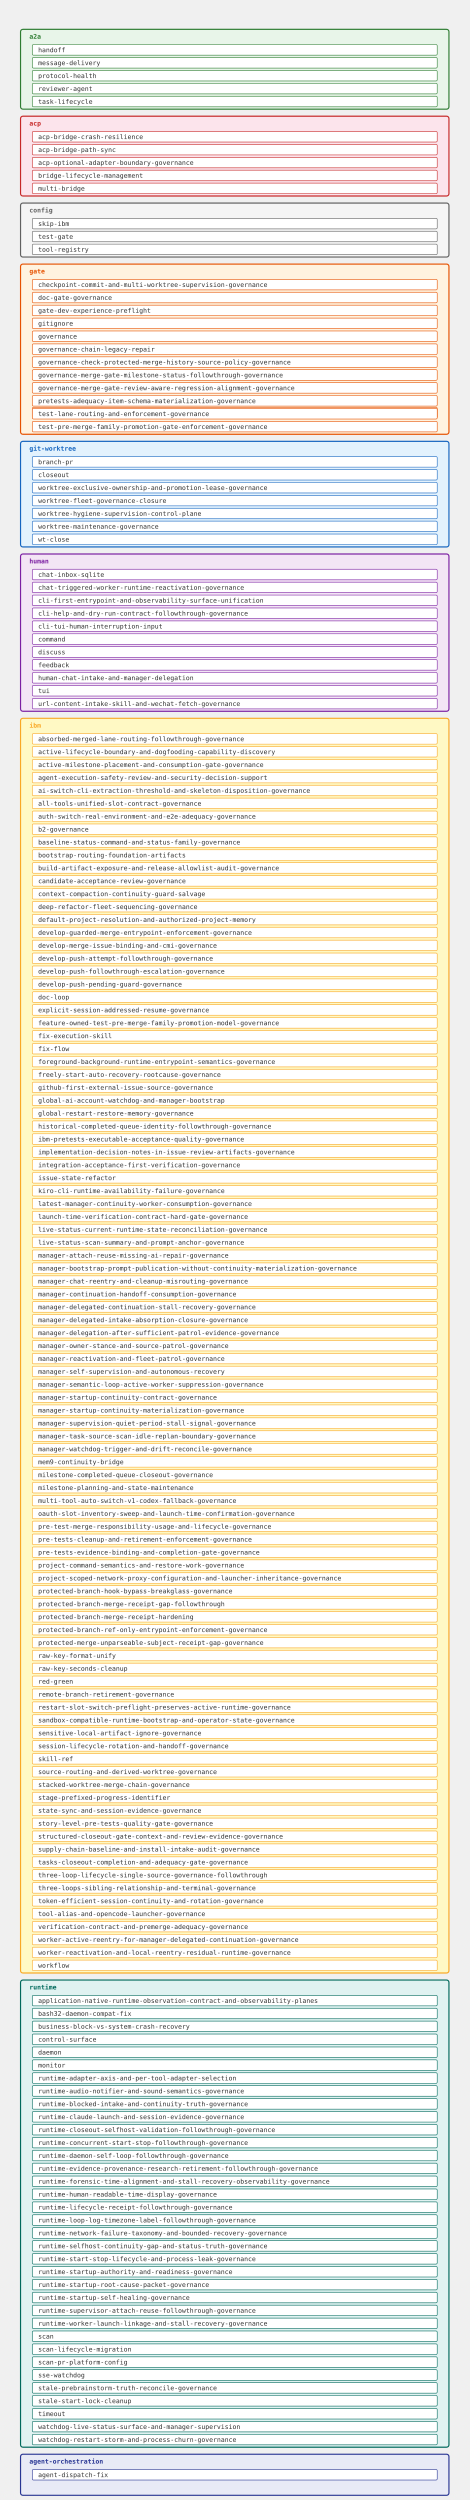
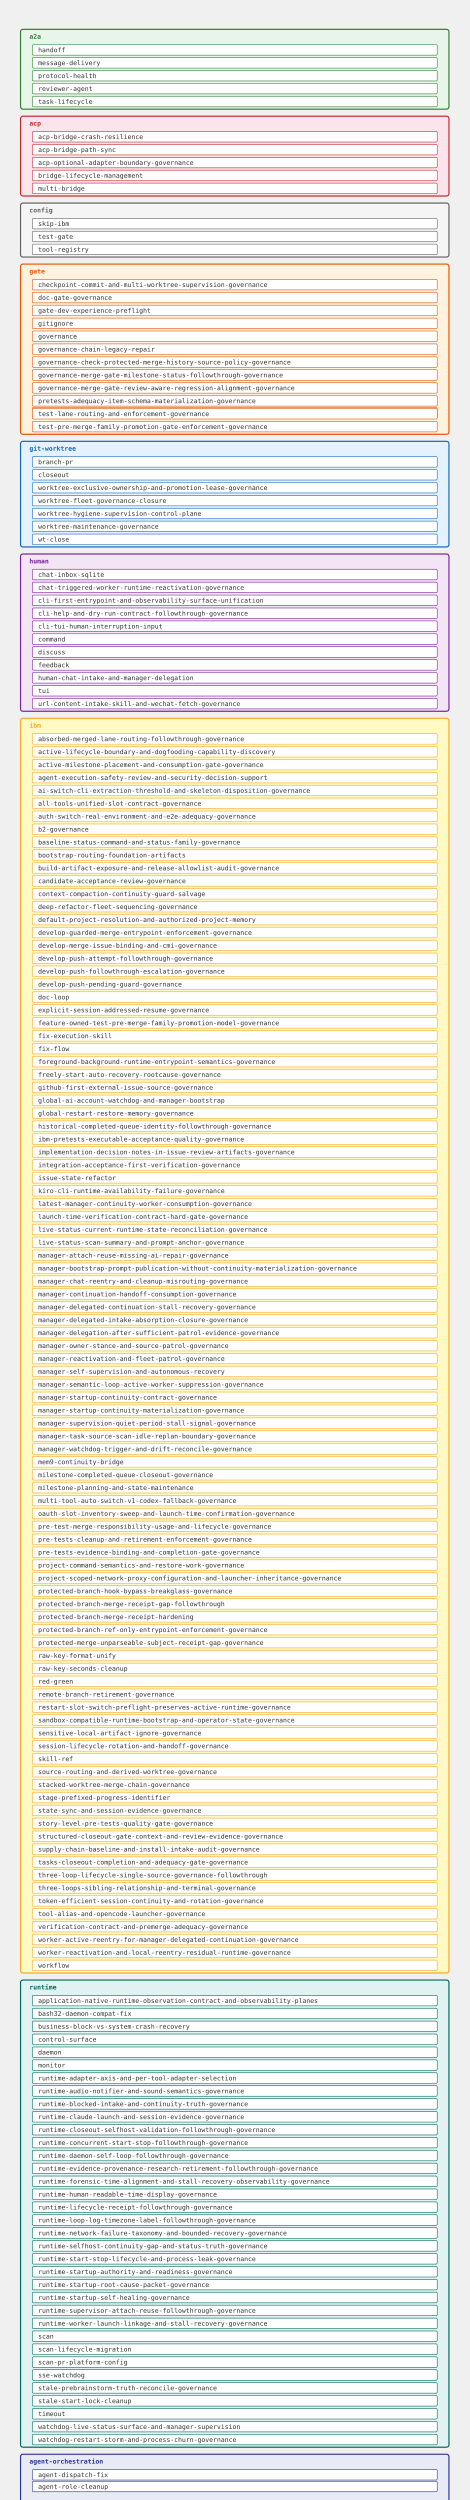
<svg xmlns="http://www.w3.org/2000/svg" viewBox="0 0 800 4260" width="800">
  <style>text { font-family: monospace; font-size: 11px; }</style>
  <rect id="epic-a2a" x="35" y="50" width="730" height="136" fill="#e8f5e9" stroke="#2e7d32" stroke-width="2" rx="4" />
  <text x="50" y="66" font-size="14" font-weight="bold" fill="#2e7d32">a2a</text>
  <rect id="story-handoff" x="55" y="76" width="690" height="18" fill="#fff" stroke="#2e7d32" stroke-width="1" rx="2" />
  <text x="65" y="89" fill="#333">handoff</text>
  <rect id="story-message-delivery" x="55" y="98" width="690" height="18" fill="#fff" stroke="#2e7d32" stroke-width="1" rx="2" />
  <text x="65" y="111" fill="#333">message-delivery</text>
  <rect id="story-protocol-health" x="55" y="120" width="690" height="18" fill="#fff" stroke="#2e7d32" stroke-width="1" rx="2" />
  <text x="65" y="133" fill="#333">protocol-health</text>
  <rect id="story-reviewer-agent" x="55" y="142" width="690" height="18" fill="#fff" stroke="#2e7d32" stroke-width="1" rx="2" />
  <text x="65" y="155" fill="#333">reviewer-agent</text>
  <rect id="story-task-lifecycle" x="55" y="164" width="690" height="18" fill="#fff" stroke="#2e7d32" stroke-width="1" rx="2" />
  <text x="65" y="177" fill="#333">task-lifecycle</text>
  <rect id="epic-acp" x="35" y="198" width="730" height="136" fill="#fce4ec" stroke="#c62828" stroke-width="2" rx="4" />
  <text x="50" y="214" font-size="14" font-weight="bold" fill="#c62828">acp</text>
  <rect id="story-acp-bridge-crash-resilience" x="55" y="224" width="690" height="18" fill="#fff" stroke="#c62828" stroke-width="1" rx="2" />
  <text x="65" y="237" fill="#333">acp-bridge-crash-resilience</text>
  <rect id="story-acp-bridge-path-sync" x="55" y="246" width="690" height="18" fill="#fff" stroke="#c62828" stroke-width="1" rx="2" />
  <text x="65" y="259" fill="#333">acp-bridge-path-sync</text>
  <rect id="story-acp-optional-adapter-boundary-governance" x="55" y="268" width="690" height="18" fill="#fff" stroke="#c62828" stroke-width="1" rx="2" />
  <text x="65" y="281" fill="#333">acp-optional-adapter-boundary-governance</text>
  <rect id="story-bridge-lifecycle-management" x="55" y="290" width="690" height="18" fill="#fff" stroke="#c62828" stroke-width="1" rx="2" />
  <text x="65" y="303" fill="#333">bridge-lifecycle-management</text>
  <rect id="story-multi-bridge" x="55" y="312" width="690" height="18" fill="#fff" stroke="#c62828" stroke-width="1" rx="2" />
  <text x="65" y="325" fill="#333">multi-bridge</text>
  <rect id="epic-config" x="35" y="346" width="730" height="92" fill="#f5f5f5" stroke="#616161" stroke-width="2" rx="4" />
  <text x="50" y="362" font-size="14" font-weight="bold" fill="#616161">config</text>
  <rect id="story-skip-ibm" x="55" y="372" width="690" height="18" fill="#fff" stroke="#616161" stroke-width="1" rx="2" />
  <text x="65" y="385" fill="#333">skip-ibm</text>
  <rect id="story-test-gate" x="55" y="394" width="690" height="18" fill="#fff" stroke="#616161" stroke-width="1" rx="2" />
  <text x="65" y="407" fill="#333">test-gate</text>
  <rect id="story-tool-registry" x="55" y="416" width="690" height="18" fill="#fff" stroke="#616161" stroke-width="1" rx="2" />
  <text x="65" y="429" fill="#333">tool-registry</text>
  <rect id="epic-gate" x="35" y="450" width="730" height="290" fill="#fff3e0" stroke="#e65100" stroke-width="2" rx="4" />
  <text x="50" y="466" font-size="14" font-weight="bold" fill="#e65100">gate</text>
  <rect id="story-checkpoint-commit-and-multi-worktree-supervision-governance" x="55" y="476" width="690" height="18" fill="#fff" stroke="#e65100" stroke-width="1" rx="2" />
  <text x="65" y="489" fill="#333">checkpoint-commit-and-multi-worktree-supervision-governance</text>
  <rect id="story-doc-gate-governance" x="55" y="498" width="690" height="18" fill="#fff" stroke="#e65100" stroke-width="1" rx="2" />
  <text x="65" y="511" fill="#333">doc-gate-governance</text>
  <rect id="story-gate-dev-experience-preflight" x="55" y="520" width="690" height="18" fill="#fff" stroke="#e65100" stroke-width="1" rx="2" />
  <text x="65" y="533" fill="#333">gate-dev-experience-preflight</text>
  <rect id="story-gitignore" x="55" y="542" width="690" height="18" fill="#fff" stroke="#e65100" stroke-width="1" rx="2" />
  <text x="65" y="555" fill="#333">gitignore</text>
  <rect id="story-governance" x="55" y="564" width="690" height="18" fill="#fff" stroke="#e65100" stroke-width="1" rx="2" />
  <text x="65" y="577" fill="#333">governance</text>
  <rect id="story-governance-chain-legacy-repair" x="55" y="586" width="690" height="18" fill="#fff" stroke="#e65100" stroke-width="1" rx="2" />
  <text x="65" y="599" fill="#333">governance-chain-legacy-repair</text>
  <rect id="story-governance-check-protected-merge-history-source-policy-governance" x="55" y="608" width="690" height="18" fill="#fff" stroke="#e65100" stroke-width="1" rx="2" />
  <text x="65" y="621" fill="#333">governance-check-protected-merge-history-source-policy-governance</text>
  <rect id="story-governance-merge-gate-milestone-status-followthrough-governance" x="55" y="630" width="690" height="18" fill="#fff" stroke="#e65100" stroke-width="1" rx="2" />
  <text x="65" y="643" fill="#333">governance-merge-gate-milestone-status-followthrough-governance</text>
  <rect id="story-governance-merge-gate-review-aware-regression-alignment-governance" x="55" y="652" width="690" height="18" fill="#fff" stroke="#e65100" stroke-width="1" rx="2" />
  <text x="65" y="665" fill="#333">governance-merge-gate-review-aware-regression-alignment-governance</text>
  <rect id="story-pretests-adequacy-item-schema-materialization-governance" x="55" y="674" width="690" height="18" fill="#fff" stroke="#e65100" stroke-width="1" rx="2" />
  <text x="65" y="687" fill="#333">pretests-adequacy-item-schema-materialization-governance</text>
  <rect id="story-pretests-gate-field-parsing-compat" x="55" y="694" width="690" height="18" fill="#fff" stroke="#e65100" stroke-width="1" rx="2" />
  <text x="65" y="707" fill="#333">pretests-gate-field-parsing-compat</text>
  <rect id="story-test-lane-routing-and-enforcement-governance" x="55" y="696" width="690" height="18" fill="#fff" stroke="#e65100" stroke-width="1" rx="2" />
  <text x="65" y="709" fill="#333">test-lane-routing-and-enforcement-governance</text>
  <rect id="story-test-pre-merge-family-promotion-gate-enforcement-governance" x="55" y="718" width="690" height="18" fill="#fff" stroke="#e65100" stroke-width="1" rx="2" />
  <text x="65" y="731" fill="#333">test-pre-merge-family-promotion-gate-enforcement-governance</text>
  <rect id="epic-git-worktree" x="35" y="752" width="730" height="180" fill="#e3f2fd" stroke="#1565c0" stroke-width="2" rx="4" />
  <text x="50" y="768" font-size="14" font-weight="bold" fill="#1565c0">git-worktree</text>
  <rect id="story-branch-pr" x="55" y="778" width="690" height="18" fill="#fff" stroke="#1565c0" stroke-width="1" rx="2" />
  <text x="65" y="791" fill="#333">branch-pr</text>
  <rect id="story-closeout" x="55" y="800" width="690" height="18" fill="#fff" stroke="#1565c0" stroke-width="1" rx="2" />
  <text x="65" y="813" fill="#333">closeout</text>
  <rect id="story-worktree-exclusive-ownership-and-promotion-lease-governance" x="55" y="822" width="690" height="18" fill="#fff" stroke="#1565c0" stroke-width="1" rx="2" />
  <text x="65" y="835" fill="#333">worktree-exclusive-ownership-and-promotion-lease-governance</text>
  <rect id="story-worktree-fleet-governance-closure" x="55" y="844" width="690" height="18" fill="#fff" stroke="#1565c0" stroke-width="1" rx="2" />
  <text x="65" y="857" fill="#333">worktree-fleet-governance-closure</text>
  <rect id="story-worktree-hygiene-supervision-control-plane" x="55" y="866" width="690" height="18" fill="#fff" stroke="#1565c0" stroke-width="1" rx="2" />
  <text x="65" y="879" fill="#333">worktree-hygiene-supervision-control-plane</text>
  <rect id="story-worktree-maintenance-governance" x="55" y="888" width="690" height="18" fill="#fff" stroke="#1565c0" stroke-width="1" rx="2" />
  <text x="65" y="901" fill="#333">worktree-maintenance-governance</text>
  <rect id="story-wt-close" x="55" y="910" width="690" height="18" fill="#fff" stroke="#1565c0" stroke-width="1" rx="2" />
  <text x="65" y="923" fill="#333">wt-close</text>
  <rect id="epic-human" x="35" y="944" width="730" height="268" fill="#f3e5f5" stroke="#7b1fa2" stroke-width="2" rx="4" />
  <text x="50" y="960" font-size="14" font-weight="bold" fill="#7b1fa2">human</text>
  <rect id="story-chat-inbox-sqlite" x="55" y="970" width="690" height="18" fill="#fff" stroke="#7b1fa2" stroke-width="1" rx="2" />
  <text x="65" y="983" fill="#333">chat-inbox-sqlite</text>
  <rect id="story-chat-triggered-worker-runtime-reactivation-governance" x="55" y="992" width="690" height="18" fill="#fff" stroke="#7b1fa2" stroke-width="1" rx="2" />
  <text x="65" y="1005" fill="#333">chat-triggered-worker-runtime-reactivation-governance</text>
  <rect id="story-cli-first-entrypoint-and-observability-surface-unification" x="55" y="1014" width="690" height="18" fill="#fff" stroke="#7b1fa2" stroke-width="1" rx="2" />
  <text x="65" y="1027" fill="#333">cli-first-entrypoint-and-observability-surface-unification</text>
  <rect id="story-cli-help-and-dry-run-contract-followthrough-governance" x="55" y="1036" width="690" height="18" fill="#fff" stroke="#7b1fa2" stroke-width="1" rx="2" />
  <text x="65" y="1049" fill="#333">cli-help-and-dry-run-contract-followthrough-governance</text>
  <rect id="story-cli-tui-human-interruption-input" x="55" y="1058" width="690" height="18" fill="#fff" stroke="#7b1fa2" stroke-width="1" rx="2" />
  <text x="65" y="1071" fill="#333">cli-tui-human-interruption-input</text>
  <rect id="story-command" x="55" y="1080" width="690" height="18" fill="#fff" stroke="#7b1fa2" stroke-width="1" rx="2" />
  <text x="65" y="1093" fill="#333">command</text>
  <rect id="story-discuss" x="55" y="1102" width="690" height="18" fill="#fff" stroke="#7b1fa2" stroke-width="1" rx="2" />
  <text x="65" y="1115" fill="#333">discuss</text>
  <rect id="story-feedback" x="55" y="1124" width="690" height="18" fill="#fff" stroke="#7b1fa2" stroke-width="1" rx="2" />
  <text x="65" y="1137" fill="#333">feedback</text>
  <rect id="story-human-chat-intake-and-manager-delegation" x="55" y="1146" width="690" height="18" fill="#fff" stroke="#7b1fa2" stroke-width="1" rx="2" />
  <text x="65" y="1159" fill="#333">human-chat-intake-and-manager-delegation</text>
  <rect id="story-tui" x="55" y="1168" width="690" height="18" fill="#fff" stroke="#7b1fa2" stroke-width="1" rx="2" />
  <text x="65" y="1181" fill="#333">tui</text>
  <rect id="story-url-content-intake-skill-and-wechat-fetch-governance" x="55" y="1190" width="690" height="18" fill="#fff" stroke="#7b1fa2" stroke-width="1" rx="2" />
  <text x="65" y="1203" fill="#333">url-content-intake-skill-and-wechat-fetch-governance</text>
  <rect id="epic-ibm" x="35" y="1224" width="730" height="2138" fill="#fff9c4" stroke="#f9a825" stroke-width="2" rx="4" />
  <text x="50" y="1240" font-size="14" font-weight="bold" fill="#f9a825">ibm</text>
  <rect id="story-absorbed-merged-lane-routing-followthrough-governance" x="55" y="1250" width="690" height="18" fill="#fff" stroke="#f9a825" stroke-width="1" rx="2" />
  <text x="65" y="1263" fill="#333">absorbed-merged-lane-routing-followthrough-governance</text>
  <rect id="story-active-lifecycle-boundary-and-dogfooding-capability-discovery" x="55" y="1272" width="690" height="18" fill="#fff" stroke="#f9a825" stroke-width="1" rx="2" />
  <text x="65" y="1285" fill="#333">active-lifecycle-boundary-and-dogfooding-capability-discovery</text>
  <rect id="story-active-milestone-placement-and-consumption-gate-governance" x="55" y="1294" width="690" height="18" fill="#fff" stroke="#f9a825" stroke-width="1" rx="2" />
  <text x="65" y="1307" fill="#333">active-milestone-placement-and-consumption-gate-governance</text>
  <rect id="story-agent-execution-safety-review-and-security-decision-support" x="55" y="1316" width="690" height="18" fill="#fff" stroke="#f9a825" stroke-width="1" rx="2" />
  <text x="65" y="1329" fill="#333">agent-execution-safety-review-and-security-decision-support</text>
  <rect id="story-ai-switch-cli-extraction-threshold-and-skeleton-disposition-governance" x="55" y="1338" width="690" height="18" fill="#fff" stroke="#f9a825" stroke-width="1" rx="2" />
  <text x="65" y="1351" fill="#333">ai-switch-cli-extraction-threshold-and-skeleton-disposition-governance</text>
  <rect id="story-all-tools-unified-slot-contract-governance" x="55" y="1360" width="690" height="18" fill="#fff" stroke="#f9a825" stroke-width="1" rx="2" />
  <text x="65" y="1373" fill="#333">all-tools-unified-slot-contract-governance</text>
  <rect id="story-auth-switch-real-environment-and-e2e-adequacy-governance" x="55" y="1382" width="690" height="18" fill="#fff" stroke="#f9a825" stroke-width="1" rx="2" />
  <text x="65" y="1395" fill="#333">auth-switch-real-environment-and-e2e-adequacy-governance</text>
  <rect id="story-b2-governance" x="55" y="1404" width="690" height="18" fill="#fff" stroke="#f9a825" stroke-width="1" rx="2" />
  <text x="65" y="1417" fill="#333">b2-governance</text>
  <rect id="story-baseline-status-command-and-status-family-governance" x="55" y="1426" width="690" height="18" fill="#fff" stroke="#f9a825" stroke-width="1" rx="2" />
  <text x="65" y="1439" fill="#333">baseline-status-command-and-status-family-governance</text>
  <rect id="story-bootstrap-routing-foundation-artifacts" x="55" y="1448" width="690" height="18" fill="#fff" stroke="#f9a825" stroke-width="1" rx="2" />
  <text x="65" y="1461" fill="#333">bootstrap-routing-foundation-artifacts</text>
  <rect id="story-build-artifact-exposure-and-release-allowlist-audit-governance" x="55" y="1470" width="690" height="18" fill="#fff" stroke="#f9a825" stroke-width="1" rx="2" />
  <text x="65" y="1483" fill="#333">build-artifact-exposure-and-release-allowlist-audit-governance</text>
  <rect id="story-candidate-acceptance-review-governance" x="55" y="1492" width="690" height="18" fill="#fff" stroke="#f9a825" stroke-width="1" rx="2" />
  <text x="65" y="1505" fill="#333">candidate-acceptance-review-governance</text>
  <rect id="story-context-compaction-continuity-guard-salvage" x="55" y="1514" width="690" height="18" fill="#fff" stroke="#f9a825" stroke-width="1" rx="2" />
  <text x="65" y="1527" fill="#333">context-compaction-continuity-guard-salvage</text>
  <rect id="story-deep-refactor-fleet-sequencing-governance" x="55" y="1536" width="690" height="18" fill="#fff" stroke="#f9a825" stroke-width="1" rx="2" />
  <text x="65" y="1549" fill="#333">deep-refactor-fleet-sequencing-governance</text>
  <rect id="story-default-project-resolution-and-authorized-project-memory" x="55" y="1558" width="690" height="18" fill="#fff" stroke="#f9a825" stroke-width="1" rx="2" />
  <text x="65" y="1571" fill="#333">default-project-resolution-and-authorized-project-memory</text>
  <rect id="story-develop-guarded-merge-entrypoint-enforcement-governance" x="55" y="1580" width="690" height="18" fill="#fff" stroke="#f9a825" stroke-width="1" rx="2" />
  <text x="65" y="1593" fill="#333">develop-guarded-merge-entrypoint-enforcement-governance</text>
  <rect id="story-develop-merge-issue-binding-and-cmi-governance" x="55" y="1602" width="690" height="18" fill="#fff" stroke="#f9a825" stroke-width="1" rx="2" />
  <text x="65" y="1615" fill="#333">develop-merge-issue-binding-and-cmi-governance</text>
  <rect id="story-develop-push-attempt-followthrough-governance" x="55" y="1624" width="690" height="18" fill="#fff" stroke="#f9a825" stroke-width="1" rx="2" />
  <text x="65" y="1637" fill="#333">develop-push-attempt-followthrough-governance</text>
  <rect id="story-develop-push-followthrough-escalation-governance" x="55" y="1646" width="690" height="18" fill="#fff" stroke="#f9a825" stroke-width="1" rx="2" />
  <text x="65" y="1659" fill="#333">develop-push-followthrough-escalation-governance</text>
  <rect id="story-develop-push-pending-guard-governance" x="55" y="1668" width="690" height="18" fill="#fff" stroke="#f9a825" stroke-width="1" rx="2" />
  <text x="65" y="1681" fill="#333">develop-push-pending-guard-governance</text>
  <rect id="story-doc-loop" x="55" y="1690" width="690" height="18" fill="#fff" stroke="#f9a825" stroke-width="1" rx="2" />
  <text x="65" y="1703" fill="#333">doc-loop</text>
  <rect id="story-explicit-session-addressed-resume-governance" x="55" y="1712" width="690" height="18" fill="#fff" stroke="#f9a825" stroke-width="1" rx="2" />
  <text x="65" y="1725" fill="#333">explicit-session-addressed-resume-governance</text>
  <rect id="story-feature-owned-test-pre-merge-family-promotion-model-governance" x="55" y="1734" width="690" height="18" fill="#fff" stroke="#f9a825" stroke-width="1" rx="2" />
  <text x="65" y="1747" fill="#333">feature-owned-test-pre-merge-family-promotion-model-governance</text>
  <rect id="story-fix-execution-skill" x="55" y="1756" width="690" height="18" fill="#fff" stroke="#f9a825" stroke-width="1" rx="2" />
  <text x="65" y="1769" fill="#333">fix-execution-skill</text>
  <rect id="story-fix-flow" x="55" y="1778" width="690" height="18" fill="#fff" stroke="#f9a825" stroke-width="1" rx="2" />
  <text x="65" y="1791" fill="#333">fix-flow</text>
  <rect id="story-foreground-background-runtime-entrypoint-semantics-governance" x="55" y="1800" width="690" height="18" fill="#fff" stroke="#f9a825" stroke-width="1" rx="2" />
  <text x="65" y="1813" fill="#333">foreground-background-runtime-entrypoint-semantics-governance</text>
  <rect id="story-freely-start-auto-recovery-rootcause-governance" x="55" y="1822" width="690" height="18" fill="#fff" stroke="#f9a825" stroke-width="1" rx="2" />
  <text x="65" y="1835" fill="#333">freely-start-auto-recovery-rootcause-governance</text>
  <rect id="story-github-first-external-issue-source-governance" x="55" y="1844" width="690" height="18" fill="#fff" stroke="#f9a825" stroke-width="1" rx="2" />
  <text x="65" y="1857" fill="#333">github-first-external-issue-source-governance</text>
  <rect id="story-global-ai-account-watchdog-and-manager-bootstrap" x="55" y="1866" width="690" height="18" fill="#fff" stroke="#f9a825" stroke-width="1" rx="2" />
  <text x="65" y="1879" fill="#333">global-ai-account-watchdog-and-manager-bootstrap</text>
  <rect id="story-global-restart-restore-memory-governance" x="55" y="1888" width="690" height="18" fill="#fff" stroke="#f9a825" stroke-width="1" rx="2" />
  <text x="65" y="1901" fill="#333">global-restart-restore-memory-governance</text>
  <rect id="story-historical-completed-queue-identity-followthrough-governance" x="55" y="1910" width="690" height="18" fill="#fff" stroke="#f9a825" stroke-width="1" rx="2" />
  <text x="65" y="1923" fill="#333">historical-completed-queue-identity-followthrough-governance</text>
  <rect id="story-ibm-pretests-executable-acceptance-quality-governance" x="55" y="1932" width="690" height="18" fill="#fff" stroke="#f9a825" stroke-width="1" rx="2" />
  <text x="65" y="1945" fill="#333">ibm-pretests-executable-acceptance-quality-governance</text>
  <rect id="story-implementation-decision-notes-in-issue-review-artifacts-governance" x="55" y="1954" width="690" height="18" fill="#fff" stroke="#f9a825" stroke-width="1" rx="2" />
  <text x="65" y="1967" fill="#333">implementation-decision-notes-in-issue-review-artifacts-governance</text>
  <rect id="story-integration-acceptance-first-verification-governance" x="55" y="1976" width="690" height="18" fill="#fff" stroke="#f9a825" stroke-width="1" rx="2" />
  <text x="65" y="1989" fill="#333">integration-acceptance-first-verification-governance</text>
  <rect id="story-issue-state-refactor" x="55" y="1998" width="690" height="18" fill="#fff" stroke="#f9a825" stroke-width="1" rx="2" />
  <text x="65" y="2011" fill="#333">issue-state-refactor</text>
  <rect id="story-kiro-cli-runtime-availability-failure-governance" x="55" y="2020" width="690" height="18" fill="#fff" stroke="#f9a825" stroke-width="1" rx="2" />
  <text x="65" y="2033" fill="#333">kiro-cli-runtime-availability-failure-governance</text>
  <rect id="story-latest-manager-continuity-worker-consumption-governance" x="55" y="2042" width="690" height="18" fill="#fff" stroke="#f9a825" stroke-width="1" rx="2" />
  <text x="65" y="2055" fill="#333">latest-manager-continuity-worker-consumption-governance</text>
  <rect id="story-launch-time-verification-contract-hard-gate-governance" x="55" y="2064" width="690" height="18" fill="#fff" stroke="#f9a825" stroke-width="1" rx="2" />
  <text x="65" y="2077" fill="#333">launch-time-verification-contract-hard-gate-governance</text>
  <rect id="story-live-status-current-runtime-state-reconciliation-governance" x="55" y="2086" width="690" height="18" fill="#fff" stroke="#f9a825" stroke-width="1" rx="2" />
  <text x="65" y="2099" fill="#333">live-status-current-runtime-state-reconciliation-governance</text>
  <rect id="story-live-status-scan-summary-and-prompt-anchor-governance" x="55" y="2108" width="690" height="18" fill="#fff" stroke="#f9a825" stroke-width="1" rx="2" />
  <text x="65" y="2121" fill="#333">live-status-scan-summary-and-prompt-anchor-governance</text>
  <rect id="story-manager-attach-reuse-missing-ai-repair-governance" x="55" y="2130" width="690" height="18" fill="#fff" stroke="#f9a825" stroke-width="1" rx="2" />
  <text x="65" y="2143" fill="#333">manager-attach-reuse-missing-ai-repair-governance</text>
  <rect id="story-manager-bootstrap-prompt-publication-without-continuity-materialization-governance" x="55" y="2152" width="690" height="18" fill="#fff" stroke="#f9a825" stroke-width="1" rx="2" />
  <text x="65" y="2165" fill="#333">manager-bootstrap-prompt-publication-without-continuity-materialization-governance</text>
  <rect id="story-manager-chat-reentry-and-cleanup-misrouting-governance" x="55" y="2174" width="690" height="18" fill="#fff" stroke="#f9a825" stroke-width="1" rx="2" />
  <text x="65" y="2187" fill="#333">manager-chat-reentry-and-cleanup-misrouting-governance</text>
  <rect id="story-manager-continuation-handoff-consumption-governance" x="55" y="2196" width="690" height="18" fill="#fff" stroke="#f9a825" stroke-width="1" rx="2" />
  <text x="65" y="2209" fill="#333">manager-continuation-handoff-consumption-governance</text>
  <rect id="story-manager-delegated-continuation-stall-recovery-governance" x="55" y="2218" width="690" height="18" fill="#fff" stroke="#f9a825" stroke-width="1" rx="2" />
  <text x="65" y="2231" fill="#333">manager-delegated-continuation-stall-recovery-governance</text>
  <rect id="story-manager-delegated-intake-absorption-closure-governance" x="55" y="2240" width="690" height="18" fill="#fff" stroke="#f9a825" stroke-width="1" rx="2" />
  <text x="65" y="2253" fill="#333">manager-delegated-intake-absorption-closure-governance</text>
  <rect id="story-manager-delegation-after-sufficient-patrol-evidence-governance" x="55" y="2262" width="690" height="18" fill="#fff" stroke="#f9a825" stroke-width="1" rx="2" />
  <text x="65" y="2275" fill="#333">manager-delegation-after-sufficient-patrol-evidence-governance</text>
  <rect id="story-manager-owner-stance-and-source-patrol-governance" x="55" y="2284" width="690" height="18" fill="#fff" stroke="#f9a825" stroke-width="1" rx="2" />
  <text x="65" y="2297" fill="#333">manager-owner-stance-and-source-patrol-governance</text>
  <rect id="story-manager-reactivation-and-fleet-patrol-governance" x="55" y="2306" width="690" height="18" fill="#fff" stroke="#f9a825" stroke-width="1" rx="2" />
  <text x="65" y="2319" fill="#333">manager-reactivation-and-fleet-patrol-governance</text>
  <rect id="story-manager-self-supervision-and-autonomous-recovery" x="55" y="2328" width="690" height="18" fill="#fff" stroke="#f9a825" stroke-width="1" rx="2" />
  <text x="65" y="2341" fill="#333">manager-self-supervision-and-autonomous-recovery</text>
  <rect id="story-manager-semantic-loop-active-worker-suppression-governance" x="55" y="2350" width="690" height="18" fill="#fff" stroke="#f9a825" stroke-width="1" rx="2" />
  <text x="65" y="2363" fill="#333">manager-semantic-loop-active-worker-suppression-governance</text>
  <rect id="story-manager-startup-continuity-contract-governance" x="55" y="2372" width="690" height="18" fill="#fff" stroke="#f9a825" stroke-width="1" rx="2" />
  <text x="65" y="2385" fill="#333">manager-startup-continuity-contract-governance</text>
  <rect id="story-manager-startup-continuity-materialization-governance" x="55" y="2394" width="690" height="18" fill="#fff" stroke="#f9a825" stroke-width="1" rx="2" />
  <text x="65" y="2407" fill="#333">manager-startup-continuity-materialization-governance</text>
  <rect id="story-manager-supervision-quiet-period-stall-signal-governance" x="55" y="2416" width="690" height="18" fill="#fff" stroke="#f9a825" stroke-width="1" rx="2" />
  <text x="65" y="2429" fill="#333">manager-supervision-quiet-period-stall-signal-governance</text>
  <rect id="story-manager-task-source-scan-idle-replan-boundary-governance" x="55" y="2438" width="690" height="18" fill="#fff" stroke="#f9a825" stroke-width="1" rx="2" />
  <text x="65" y="2451" fill="#333">manager-task-source-scan-idle-replan-boundary-governance</text>
  <rect id="story-manager-watchdog-trigger-and-drift-reconcile-governance" x="55" y="2460" width="690" height="18" fill="#fff" stroke="#f9a825" stroke-width="1" rx="2" />
  <text x="65" y="2473" fill="#333">manager-watchdog-trigger-and-drift-reconcile-governance</text>
  <rect id="story-mem9-continuity-bridge" x="55" y="2482" width="690" height="18" fill="#fff" stroke="#f9a825" stroke-width="1" rx="2" />
  <text x="65" y="2495" fill="#333">mem9-continuity-bridge</text>
  <rect id="story-milestone-completed-queue-closeout-governance" x="55" y="2504" width="690" height="18" fill="#fff" stroke="#f9a825" stroke-width="1" rx="2" />
  <text x="65" y="2517" fill="#333">milestone-completed-queue-closeout-governance</text>
  <rect id="story-milestone-planning-and-state-maintenance" x="55" y="2526" width="690" height="18" fill="#fff" stroke="#f9a825" stroke-width="1" rx="2" />
  <text x="65" y="2539" fill="#333">milestone-planning-and-state-maintenance</text>
  <rect id="story-multi-tool-auto-switch-v1-codex-fallback-governance" x="55" y="2548" width="690" height="18" fill="#fff" stroke="#f9a825" stroke-width="1" rx="2" />
  <text x="65" y="2561" fill="#333">multi-tool-auto-switch-v1-codex-fallback-governance</text>
  <rect id="story-oauth-slot-inventory-sweep-and-launch-time-confirmation-governance" x="55" y="2570" width="690" height="18" fill="#fff" stroke="#f9a825" stroke-width="1" rx="2" />
  <text x="65" y="2583" fill="#333">oauth-slot-inventory-sweep-and-launch-time-confirmation-governance</text>
  <rect id="story-pre-test-merge-responsibility-usage-and-lifecycle-governance" x="55" y="2592" width="690" height="18" fill="#fff" stroke="#f9a825" stroke-width="1" rx="2" />
  <text x="65" y="2605" fill="#333">pre-test-merge-responsibility-usage-and-lifecycle-governance</text>
  <rect id="story-pre-tests-cleanup-and-retirement-enforcement-governance" x="55" y="2614" width="690" height="18" fill="#fff" stroke="#f9a825" stroke-width="1" rx="2" />
  <text x="65" y="2627" fill="#333">pre-tests-cleanup-and-retirement-enforcement-governance</text>
  <rect id="story-pre-tests-evidence-binding-and-completion-gate-governance" x="55" y="2636" width="690" height="18" fill="#fff" stroke="#f9a825" stroke-width="1" rx="2" />
  <text x="65" y="2649" fill="#333">pre-tests-evidence-binding-and-completion-gate-governance</text>
  <rect id="story-project-command-semantics-and-restore-work-governance" x="55" y="2658" width="690" height="18" fill="#fff" stroke="#f9a825" stroke-width="1" rx="2" />
  <text x="65" y="2671" fill="#333">project-command-semantics-and-restore-work-governance</text>
  <rect id="story-project-scoped-network-proxy-configuration-and-launcher-inheritance-governance" x="55" y="2680" width="690" height="18" fill="#fff" stroke="#f9a825" stroke-width="1" rx="2" />
  <text x="65" y="2693" fill="#333">project-scoped-network-proxy-configuration-and-launcher-inheritance-governance</text>
  <rect id="story-protected-branch-hook-bypass-breakglass-governance" x="55" y="2702" width="690" height="18" fill="#fff" stroke="#f9a825" stroke-width="1" rx="2" />
  <text x="65" y="2715" fill="#333">protected-branch-hook-bypass-breakglass-governance</text>
  <rect id="story-protected-branch-merge-receipt-gap-followthrough" x="55" y="2724" width="690" height="18" fill="#fff" stroke="#f9a825" stroke-width="1" rx="2" />
  <text x="65" y="2737" fill="#333">protected-branch-merge-receipt-gap-followthrough</text>
  <rect id="story-protected-branch-merge-receipt-hardening" x="55" y="2746" width="690" height="18" fill="#fff" stroke="#f9a825" stroke-width="1" rx="2" />
  <text x="65" y="2759" fill="#333">protected-branch-merge-receipt-hardening</text>
  <rect id="story-protected-branch-ref-only-entrypoint-enforcement-governance" x="55" y="2768" width="690" height="18" fill="#fff" stroke="#f9a825" stroke-width="1" rx="2" />
  <text x="65" y="2781" fill="#333">protected-branch-ref-only-entrypoint-enforcement-governance</text>
  <rect id="story-protected-merge-unparseable-subject-receipt-gap-governance" x="55" y="2790" width="690" height="18" fill="#fff" stroke="#f9a825" stroke-width="1" rx="2" />
  <text x="65" y="2803" fill="#333">protected-merge-unparseable-subject-receipt-gap-governance</text>
  <rect id="story-raw-key-format-unify" x="55" y="2812" width="690" height="18" fill="#fff" stroke="#f9a825" stroke-width="1" rx="2" />
  <text x="65" y="2825" fill="#333">raw-key-format-unify</text>
  <rect id="story-raw-key-seconds-cleanup" x="55" y="2834" width="690" height="18" fill="#fff" stroke="#f9a825" stroke-width="1" rx="2" />
  <text x="65" y="2847" fill="#333">raw-key-seconds-cleanup</text>
  <rect id="story-red-green" x="55" y="2856" width="690" height="18" fill="#fff" stroke="#f9a825" stroke-width="1" rx="2" />
  <text x="65" y="2869" fill="#333">red-green</text>
  <rect id="story-remote-branch-retirement-governance" x="55" y="2878" width="690" height="18" fill="#fff" stroke="#f9a825" stroke-width="1" rx="2" />
  <text x="65" y="2891" fill="#333">remote-branch-retirement-governance</text>
  <rect id="story-restart-slot-switch-preflight-preserves-active-runtime-governance" x="55" y="2900" width="690" height="18" fill="#fff" stroke="#f9a825" stroke-width="1" rx="2" />
  <text x="65" y="2913" fill="#333">restart-slot-switch-preflight-preserves-active-runtime-governance</text>
  <rect id="story-sandbox-compatible-runtime-bootstrap-and-operator-state-governance" x="55" y="2922" width="690" height="18" fill="#fff" stroke="#f9a825" stroke-width="1" rx="2" />
  <text x="65" y="2935" fill="#333">sandbox-compatible-runtime-bootstrap-and-operator-state-governance</text>
  <rect id="story-sensitive-local-artifact-ignore-governance" x="55" y="2944" width="690" height="18" fill="#fff" stroke="#f9a825" stroke-width="1" rx="2" />
  <text x="65" y="2957" fill="#333">sensitive-local-artifact-ignore-governance</text>
  <rect id="story-session-lifecycle-rotation-and-handoff-governance" x="55" y="2966" width="690" height="18" fill="#fff" stroke="#f9a825" stroke-width="1" rx="2" />
  <text x="65" y="2979" fill="#333">session-lifecycle-rotation-and-handoff-governance</text>
  <rect id="story-skill-ref" x="55" y="2988" width="690" height="18" fill="#fff" stroke="#f9a825" stroke-width="1" rx="2" />
  <text x="65" y="3001" fill="#333">skill-ref</text>
  <rect id="story-source-routing-and-derived-worktree-governance" x="55" y="3010" width="690" height="18" fill="#fff" stroke="#f9a825" stroke-width="1" rx="2" />
  <text x="65" y="3023" fill="#333">source-routing-and-derived-worktree-governance</text>
  <rect id="story-stacked-worktree-merge-chain-governance" x="55" y="3032" width="690" height="18" fill="#fff" stroke="#f9a825" stroke-width="1" rx="2" />
  <text x="65" y="3045" fill="#333">stacked-worktree-merge-chain-governance</text>
  <rect id="story-stage-prefixed-progress-identifier" x="55" y="3054" width="690" height="18" fill="#fff" stroke="#f9a825" stroke-width="1" rx="2" />
  <text x="65" y="3067" fill="#333">stage-prefixed-progress-identifier</text>
  <rect id="story-state-sync-and-session-evidence-governance" x="55" y="3076" width="690" height="18" fill="#fff" stroke="#f9a825" stroke-width="1" rx="2" />
  <text x="65" y="3089" fill="#333">state-sync-and-session-evidence-governance</text>
  <rect id="story-story-level-pre-tests-quality-gate-governance" x="55" y="3098" width="690" height="18" fill="#fff" stroke="#f9a825" stroke-width="1" rx="2" />
  <text x="65" y="3111" fill="#333">story-level-pre-tests-quality-gate-governance</text>
  <rect id="story-structured-closeout-gate-context-and-review-evidence-governance" x="55" y="3120" width="690" height="18" fill="#fff" stroke="#f9a825" stroke-width="1" rx="2" />
  <text x="65" y="3133" fill="#333">structured-closeout-gate-context-and-review-evidence-governance</text>
  <rect id="story-supply-chain-baseline-and-install-intake-audit-governance" x="55" y="3142" width="690" height="18" fill="#fff" stroke="#f9a825" stroke-width="1" rx="2" />
  <text x="65" y="3155" fill="#333">supply-chain-baseline-and-install-intake-audit-governance</text>
  <rect id="story-tasks-closeout-completion-and-adequacy-gate-governance" x="55" y="3164" width="690" height="18" fill="#fff" stroke="#f9a825" stroke-width="1" rx="2" />
  <text x="65" y="3177" fill="#333">tasks-closeout-completion-and-adequacy-gate-governance</text>
  <rect id="story-three-loop-lifecycle-single-source-governance-followthrough" x="55" y="3186" width="690" height="18" fill="#fff" stroke="#f9a825" stroke-width="1" rx="2" />
  <text x="65" y="3199" fill="#333">three-loop-lifecycle-single-source-governance-followthrough</text>
  <rect id="story-three-loops-sibling-relationship-and-terminal-governance" x="55" y="3208" width="690" height="18" fill="#fff" stroke="#f9a825" stroke-width="1" rx="2" />
  <text x="65" y="3221" fill="#333">three-loops-sibling-relationship-and-terminal-governance</text>
  <rect id="story-token-efficient-session-continuity-and-rotation-governance" x="55" y="3230" width="690" height="18" fill="#fff" stroke="#f9a825" stroke-width="1" rx="2" />
  <text x="65" y="3243" fill="#333">token-efficient-session-continuity-and-rotation-governance</text>
  <rect id="story-tool-alias-and-opencode-launcher-governance" x="55" y="3252" width="690" height="18" fill="#fff" stroke="#f9a825" stroke-width="1" rx="2" />
  <text x="65" y="3265" fill="#333">tool-alias-and-opencode-launcher-governance</text>
  <rect id="story-verification-contract-and-premerge-adequacy-governance" x="55" y="3274" width="690" height="18" fill="#fff" stroke="#f9a825" stroke-width="1" rx="2" />
  <text x="65" y="3287" fill="#333">verification-contract-and-premerge-adequacy-governance</text>
  <rect id="story-worker-active-reentry-for-manager-delegated-continuation-governance" x="55" y="3296" width="690" height="18" fill="#fff" stroke="#f9a825" stroke-width="1" rx="2" />
  <text x="65" y="3309" fill="#333">worker-active-reentry-for-manager-delegated-continuation-governance</text>
  <rect id="story-worker-reactivation-and-local-reentry-residual-runtime-governance" x="55" y="3318" width="690" height="18" fill="#fff" stroke="#f9a825" stroke-width="1" rx="2" />
  <text x="65" y="3331" fill="#333">worker-reactivation-and-local-reentry-residual-runtime-governance</text>
  <rect id="story-workflow" x="55" y="3340" width="690" height="18" fill="#fff" stroke="#f9a825" stroke-width="1" rx="2" />
  <text x="65" y="3353" fill="#333">workflow</text>
  <rect id="epic-runtime" x="35" y="3374" width="730" height="796" fill="#e0f2f1" stroke="#00695c" stroke-width="2" rx="4" />
  <text x="50" y="3390" font-size="14" font-weight="bold" fill="#00695c">runtime</text>
  <rect id="story-application-native-runtime-observation-contract-and-observability-planes" x="55" y="3400" width="690" height="18" fill="#fff" stroke="#00695c" stroke-width="1" rx="2" />
  <text x="65" y="3413" fill="#333">application-native-runtime-observation-contract-and-observability-planes</text>
  <rect id="story-bash32-daemon-compat-fix" x="55" y="3422" width="690" height="18" fill="#fff" stroke="#00695c" stroke-width="1" rx="2" />
  <text x="65" y="3435" fill="#333">bash32-daemon-compat-fix</text>
  <rect id="story-business-block-vs-system-crash-recovery" x="55" y="3444" width="690" height="18" fill="#fff" stroke="#00695c" stroke-width="1" rx="2" />
  <text x="65" y="3457" fill="#333">business-block-vs-system-crash-recovery</text>
  <rect id="story-control-surface" x="55" y="3466" width="690" height="18" fill="#fff" stroke="#00695c" stroke-width="1" rx="2" />
  <text x="65" y="3479" fill="#333">control-surface</text>
  <rect id="story-daemon" x="55" y="3488" width="690" height="18" fill="#fff" stroke="#00695c" stroke-width="1" rx="2" />
  <text x="65" y="3501" fill="#333">daemon</text>
  <rect id="story-monitor" x="55" y="3510" width="690" height="18" fill="#fff" stroke="#00695c" stroke-width="1" rx="2" />
  <text x="65" y="3523" fill="#333">monitor</text>
  <rect id="story-runtime-adapter-axis-and-per-tool-adapter-selection" x="55" y="3532" width="690" height="18" fill="#fff" stroke="#00695c" stroke-width="1" rx="2" />
  <text x="65" y="3545" fill="#333">runtime-adapter-axis-and-per-tool-adapter-selection</text>
  <rect id="story-runtime-audio-notifier-and-sound-semantics-governance" x="55" y="3554" width="690" height="18" fill="#fff" stroke="#00695c" stroke-width="1" rx="2" />
  <text x="65" y="3567" fill="#333">runtime-audio-notifier-and-sound-semantics-governance</text>
  <rect id="story-runtime-blocked-intake-and-continuity-truth-governance" x="55" y="3576" width="690" height="18" fill="#fff" stroke="#00695c" stroke-width="1" rx="2" />
  <text x="65" y="3589" fill="#333">runtime-blocked-intake-and-continuity-truth-governance</text>
  <rect id="story-runtime-claude-launch-and-session-evidence-governance" x="55" y="3598" width="690" height="18" fill="#fff" stroke="#00695c" stroke-width="1" rx="2" />
  <text x="65" y="3611" fill="#333">runtime-claude-launch-and-session-evidence-governance</text>
  <rect id="story-runtime-closeout-selfhost-validation-followthrough-governance" x="55" y="3620" width="690" height="18" fill="#fff" stroke="#00695c" stroke-width="1" rx="2" />
  <text x="65" y="3633" fill="#333">runtime-closeout-selfhost-validation-followthrough-governance</text>
  <rect id="story-runtime-concurrent-start-stop-followthrough-governance" x="55" y="3642" width="690" height="18" fill="#fff" stroke="#00695c" stroke-width="1" rx="2" />
  <text x="65" y="3655" fill="#333">runtime-concurrent-start-stop-followthrough-governance</text>
  <rect id="story-runtime-daemon-self-loop-followthrough-governance" x="55" y="3664" width="690" height="18" fill="#fff" stroke="#00695c" stroke-width="1" rx="2" />
  <text x="65" y="3677" fill="#333">runtime-daemon-self-loop-followthrough-governance</text>
  <rect id="story-runtime-evidence-provenance-research-retirement-followthrough-governance" x="55" y="3686" width="690" height="18" fill="#fff" stroke="#00695c" stroke-width="1" rx="2" />
  <text x="65" y="3699" fill="#333">runtime-evidence-provenance-research-retirement-followthrough-governance</text>
  <rect id="story-runtime-forensic-time-alignment-and-stall-recovery-observability-governance" x="55" y="3708" width="690" height="18" fill="#fff" stroke="#00695c" stroke-width="1" rx="2" />
  <text x="65" y="3721" fill="#333">runtime-forensic-time-alignment-and-stall-recovery-observability-governance</text>
  <rect id="story-runtime-human-readable-time-display-governance" x="55" y="3730" width="690" height="18" fill="#fff" stroke="#00695c" stroke-width="1" rx="2" />
  <text x="65" y="3743" fill="#333">runtime-human-readable-time-display-governance</text>
  <rect id="story-runtime-lifecycle-receipt-followthrough-governance" x="55" y="3752" width="690" height="18" fill="#fff" stroke="#00695c" stroke-width="1" rx="2" />
  <text x="65" y="3765" fill="#333">runtime-lifecycle-receipt-followthrough-governance</text>
  <rect id="story-runtime-loop-log-timezone-label-followthrough-governance" x="55" y="3774" width="690" height="18" fill="#fff" stroke="#00695c" stroke-width="1" rx="2" />
  <text x="65" y="3787" fill="#333">runtime-loop-log-timezone-label-followthrough-governance</text>
  <rect id="story-runtime-network-failure-taxonomy-and-bounded-recovery-governance" x="55" y="3796" width="690" height="18" fill="#fff" stroke="#00695c" stroke-width="1" rx="2" />
  <text x="65" y="3809" fill="#333">runtime-network-failure-taxonomy-and-bounded-recovery-governance</text>
  <rect id="story-runtime-selfhost-continuity-gap-and-status-truth-governance" x="55" y="3818" width="690" height="18" fill="#fff" stroke="#00695c" stroke-width="1" rx="2" />
  <text x="65" y="3831" fill="#333">runtime-selfhost-continuity-gap-and-status-truth-governance</text>
  <rect id="story-runtime-start-stop-lifecycle-and-process-leak-governance" x="55" y="3840" width="690" height="18" fill="#fff" stroke="#00695c" stroke-width="1" rx="2" />
  <text x="65" y="3853" fill="#333">runtime-start-stop-lifecycle-and-process-leak-governance</text>
  <rect id="story-runtime-startup-authority-and-readiness-governance" x="55" y="3862" width="690" height="18" fill="#fff" stroke="#00695c" stroke-width="1" rx="2" />
  <text x="65" y="3875" fill="#333">runtime-startup-authority-and-readiness-governance</text>
  <rect id="story-runtime-startup-root-cause-packet-governance" x="55" y="3884" width="690" height="18" fill="#fff" stroke="#00695c" stroke-width="1" rx="2" />
  <text x="65" y="3897" fill="#333">runtime-startup-root-cause-packet-governance</text>
  <rect id="story-runtime-startup-self-healing-governance" x="55" y="3906" width="690" height="18" fill="#fff" stroke="#00695c" stroke-width="1" rx="2" />
  <text x="65" y="3919" fill="#333">runtime-startup-self-healing-governance</text>
  <rect id="story-runtime-supervisor-attach-reuse-followthrough-governance" x="55" y="3928" width="690" height="18" fill="#fff" stroke="#00695c" stroke-width="1" rx="2" />
  <text x="65" y="3941" fill="#333">runtime-supervisor-attach-reuse-followthrough-governance</text>
  <rect id="story-runtime-worker-launch-linkage-and-stall-recovery-governance" x="55" y="3950" width="690" height="18" fill="#fff" stroke="#00695c" stroke-width="1" rx="2" />
  <text x="65" y="3963" fill="#333">runtime-worker-launch-linkage-and-stall-recovery-governance</text>
  <rect id="story-scan" x="55" y="3972" width="690" height="18" fill="#fff" stroke="#00695c" stroke-width="1" rx="2" />
  <text x="65" y="3985" fill="#333">scan</text>
  <rect id="story-scan-lifecycle-migration" x="55" y="3994" width="690" height="18" fill="#fff" stroke="#00695c" stroke-width="1" rx="2" />
  <text x="65" y="4007" fill="#333">scan-lifecycle-migration</text>
  <rect id="story-scan-pr-platform-config" x="55" y="4016" width="690" height="18" fill="#fff" stroke="#00695c" stroke-width="1" rx="2" />
  <text x="65" y="4029" fill="#333">scan-pr-platform-config</text>
  <rect id="story-sse-watchdog" x="55" y="4038" width="690" height="18" fill="#fff" stroke="#00695c" stroke-width="1" rx="2" />
  <text x="65" y="4051" fill="#333">sse-watchdog</text>
  <rect id="story-stale-prebrainstorm-truth-reconcile-governance" x="55" y="4060" width="690" height="18" fill="#fff" stroke="#00695c" stroke-width="1" rx="2" />
  <text x="65" y="4073" fill="#333">stale-prebrainstorm-truth-reconcile-governance</text>
  <rect id="story-stale-start-lock-cleanup" x="55" y="4082" width="690" height="18" fill="#fff" stroke="#00695c" stroke-width="1" rx="2" />
  <text x="65" y="4095" fill="#333">stale-start-lock-cleanup</text>
  <rect id="story-timeout" x="55" y="4104" width="690" height="18" fill="#fff" stroke="#00695c" stroke-width="1" rx="2" />
  <text x="65" y="4117" fill="#333">timeout</text>
  <rect id="story-watchdog-live-status-surface-and-manager-supervision" x="55" y="4126" width="690" height="18" fill="#fff" stroke="#00695c" stroke-width="1" rx="2" />
  <text x="65" y="4139" fill="#333">watchdog-live-status-surface-and-manager-supervision</text>
  <rect id="story-watchdog-restart-storm-and-process-churn-governance" x="55" y="4148" width="690" height="18" fill="#fff" stroke="#00695c" stroke-width="1" rx="2" />
  <text x="65" y="4161" fill="#333">watchdog-restart-storm-and-process-churn-governance</text>
-   <rect id="epic-agent-orchestration" x="35" y="4182" width="730" height="70" fill="#e8eaf6" stroke="#283593" stroke-width="2" rx="4" />
+   <rect id="epic-agent-orchestration" x="35" y="4182" width="730" height="92" fill="#e8eaf6" stroke="#283593" stroke-width="2" rx="4" />
  <text x="50" y="4198" font-size="14" font-weight="bold" fill="#283593">agent-orchestration</text>
  <rect id="story-agent-dispatch-fix" x="55" y="4208" width="690" height="18" fill="#fff" stroke="#283593" stroke-width="1" rx="2" />
  <text x="65" y="4221" fill="#333">agent-dispatch-fix</text>
+   <rect id="story-agent-role-cleanup" x="55" y="4228" width="690" height="18" fill="#fff" stroke="#283593" stroke-width="1" rx="2" />
+   <text x="65" y="4241" fill="#333">agent-role-cleanup</text>
</svg>
